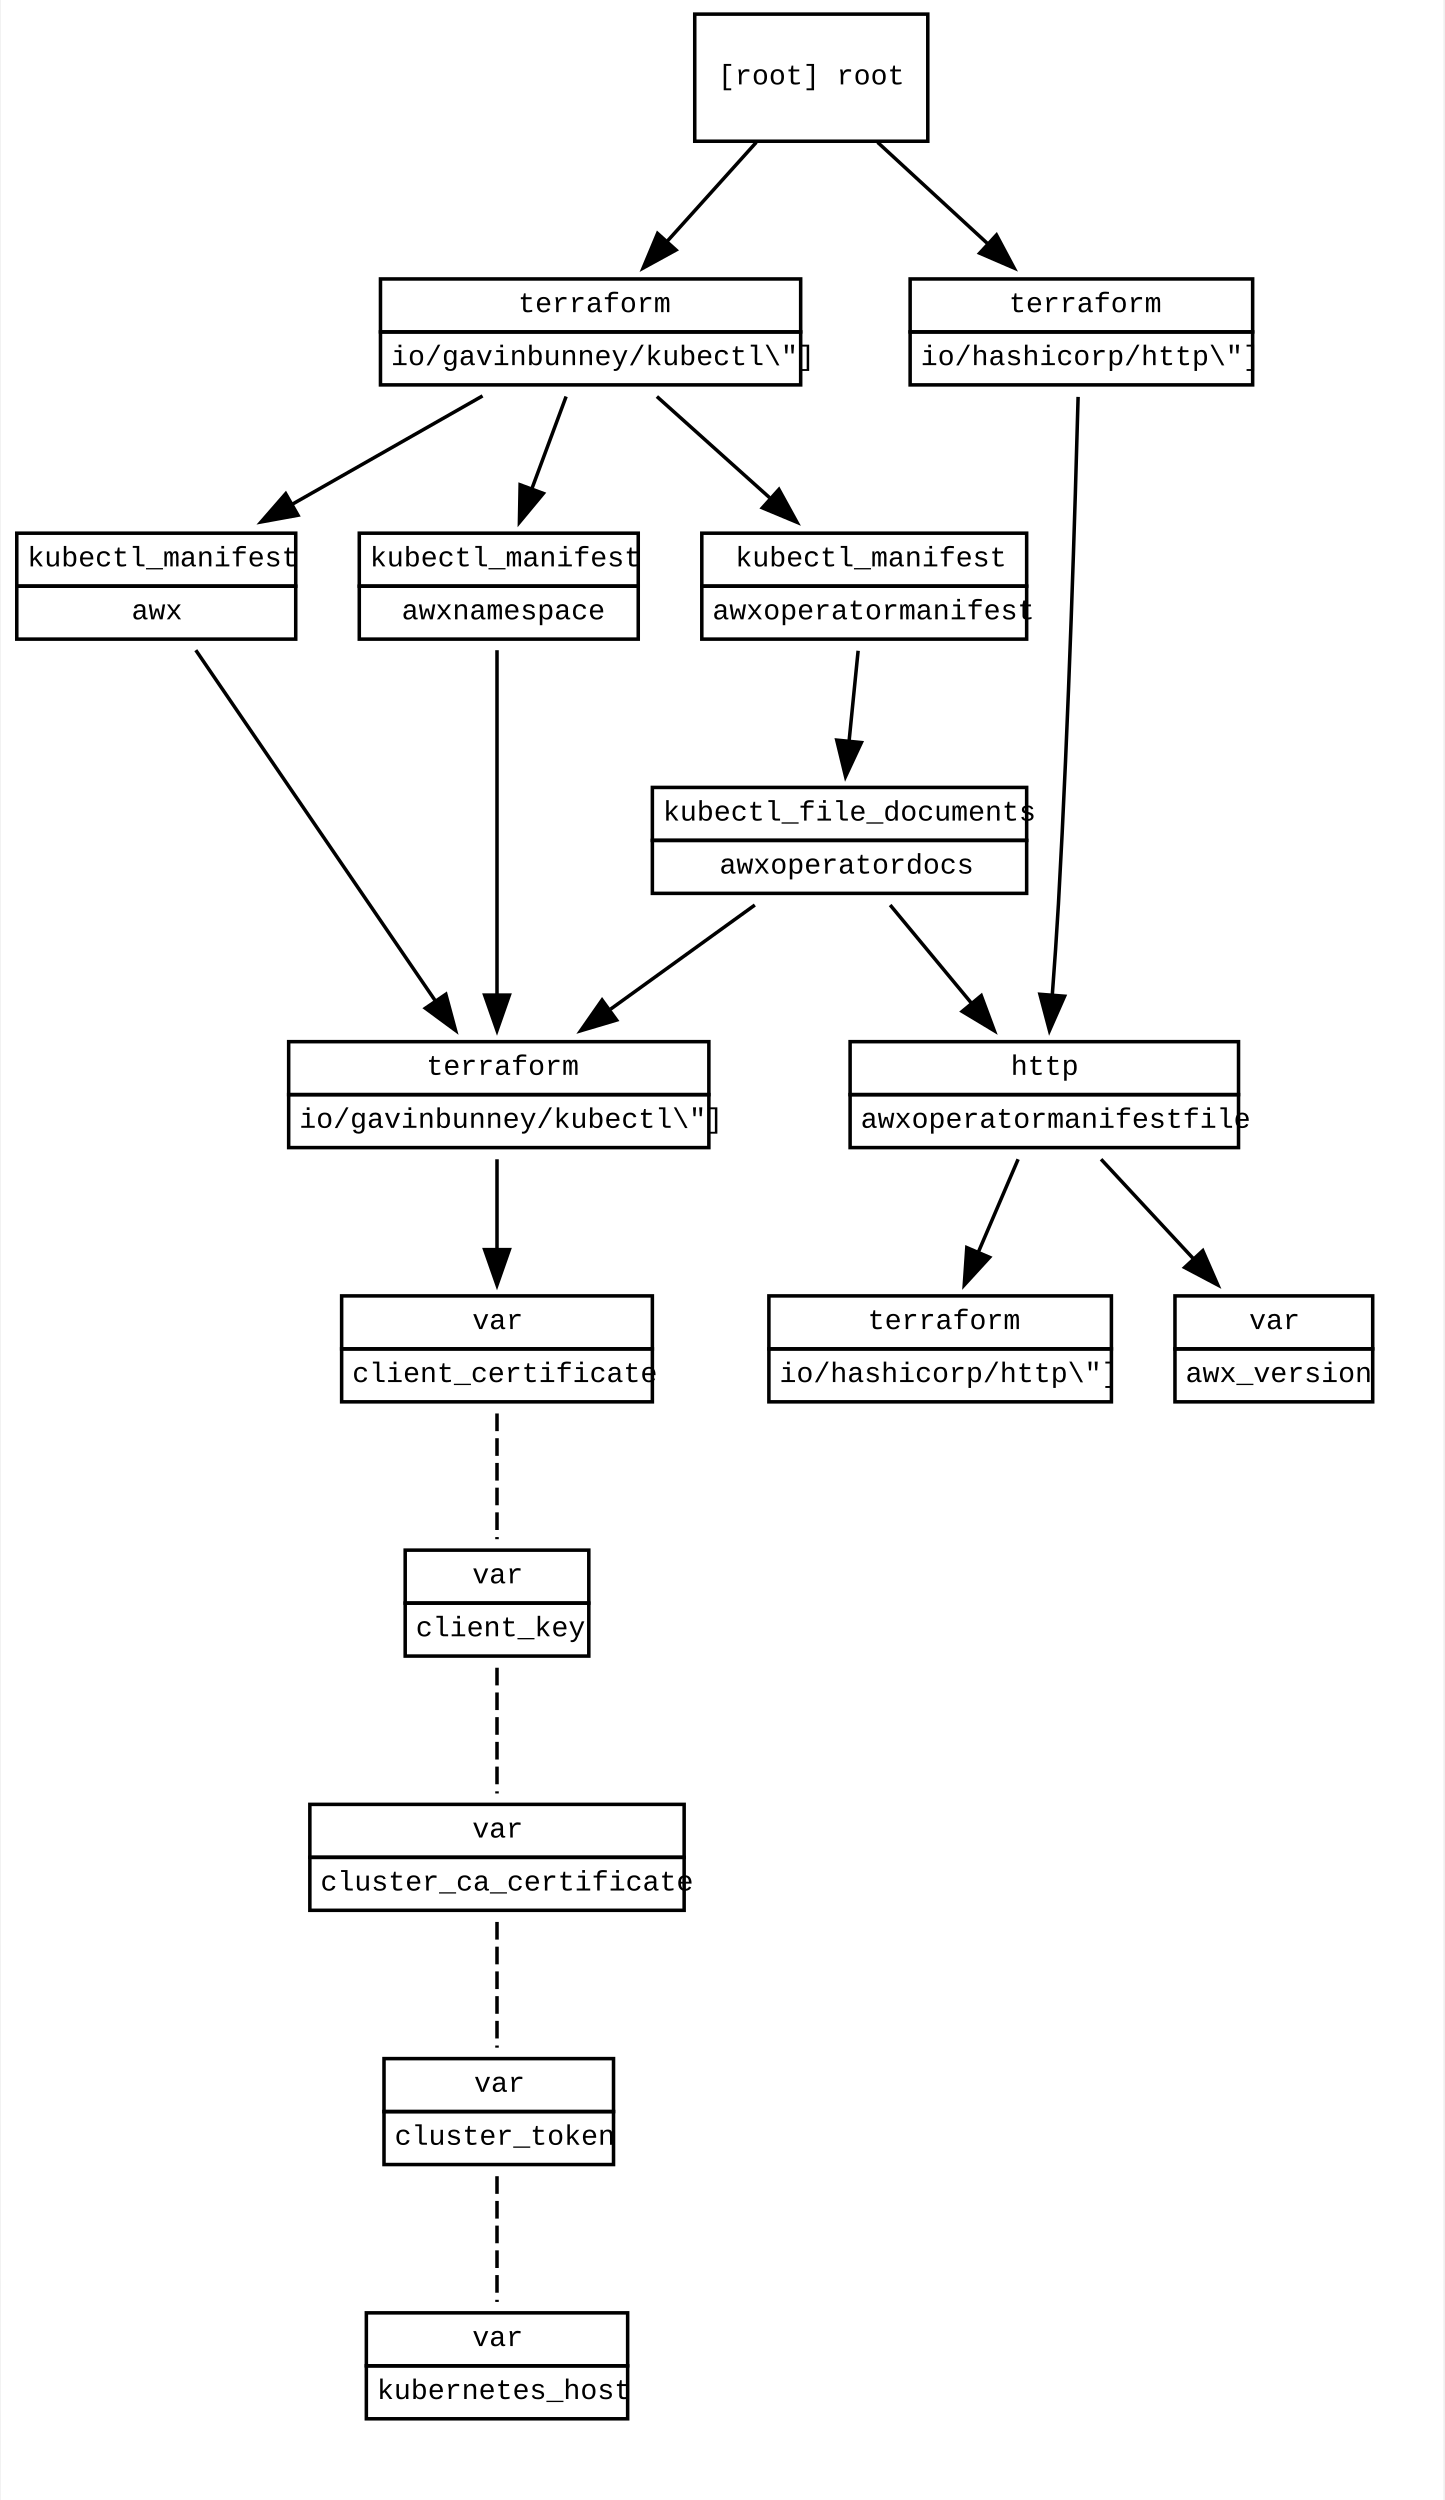
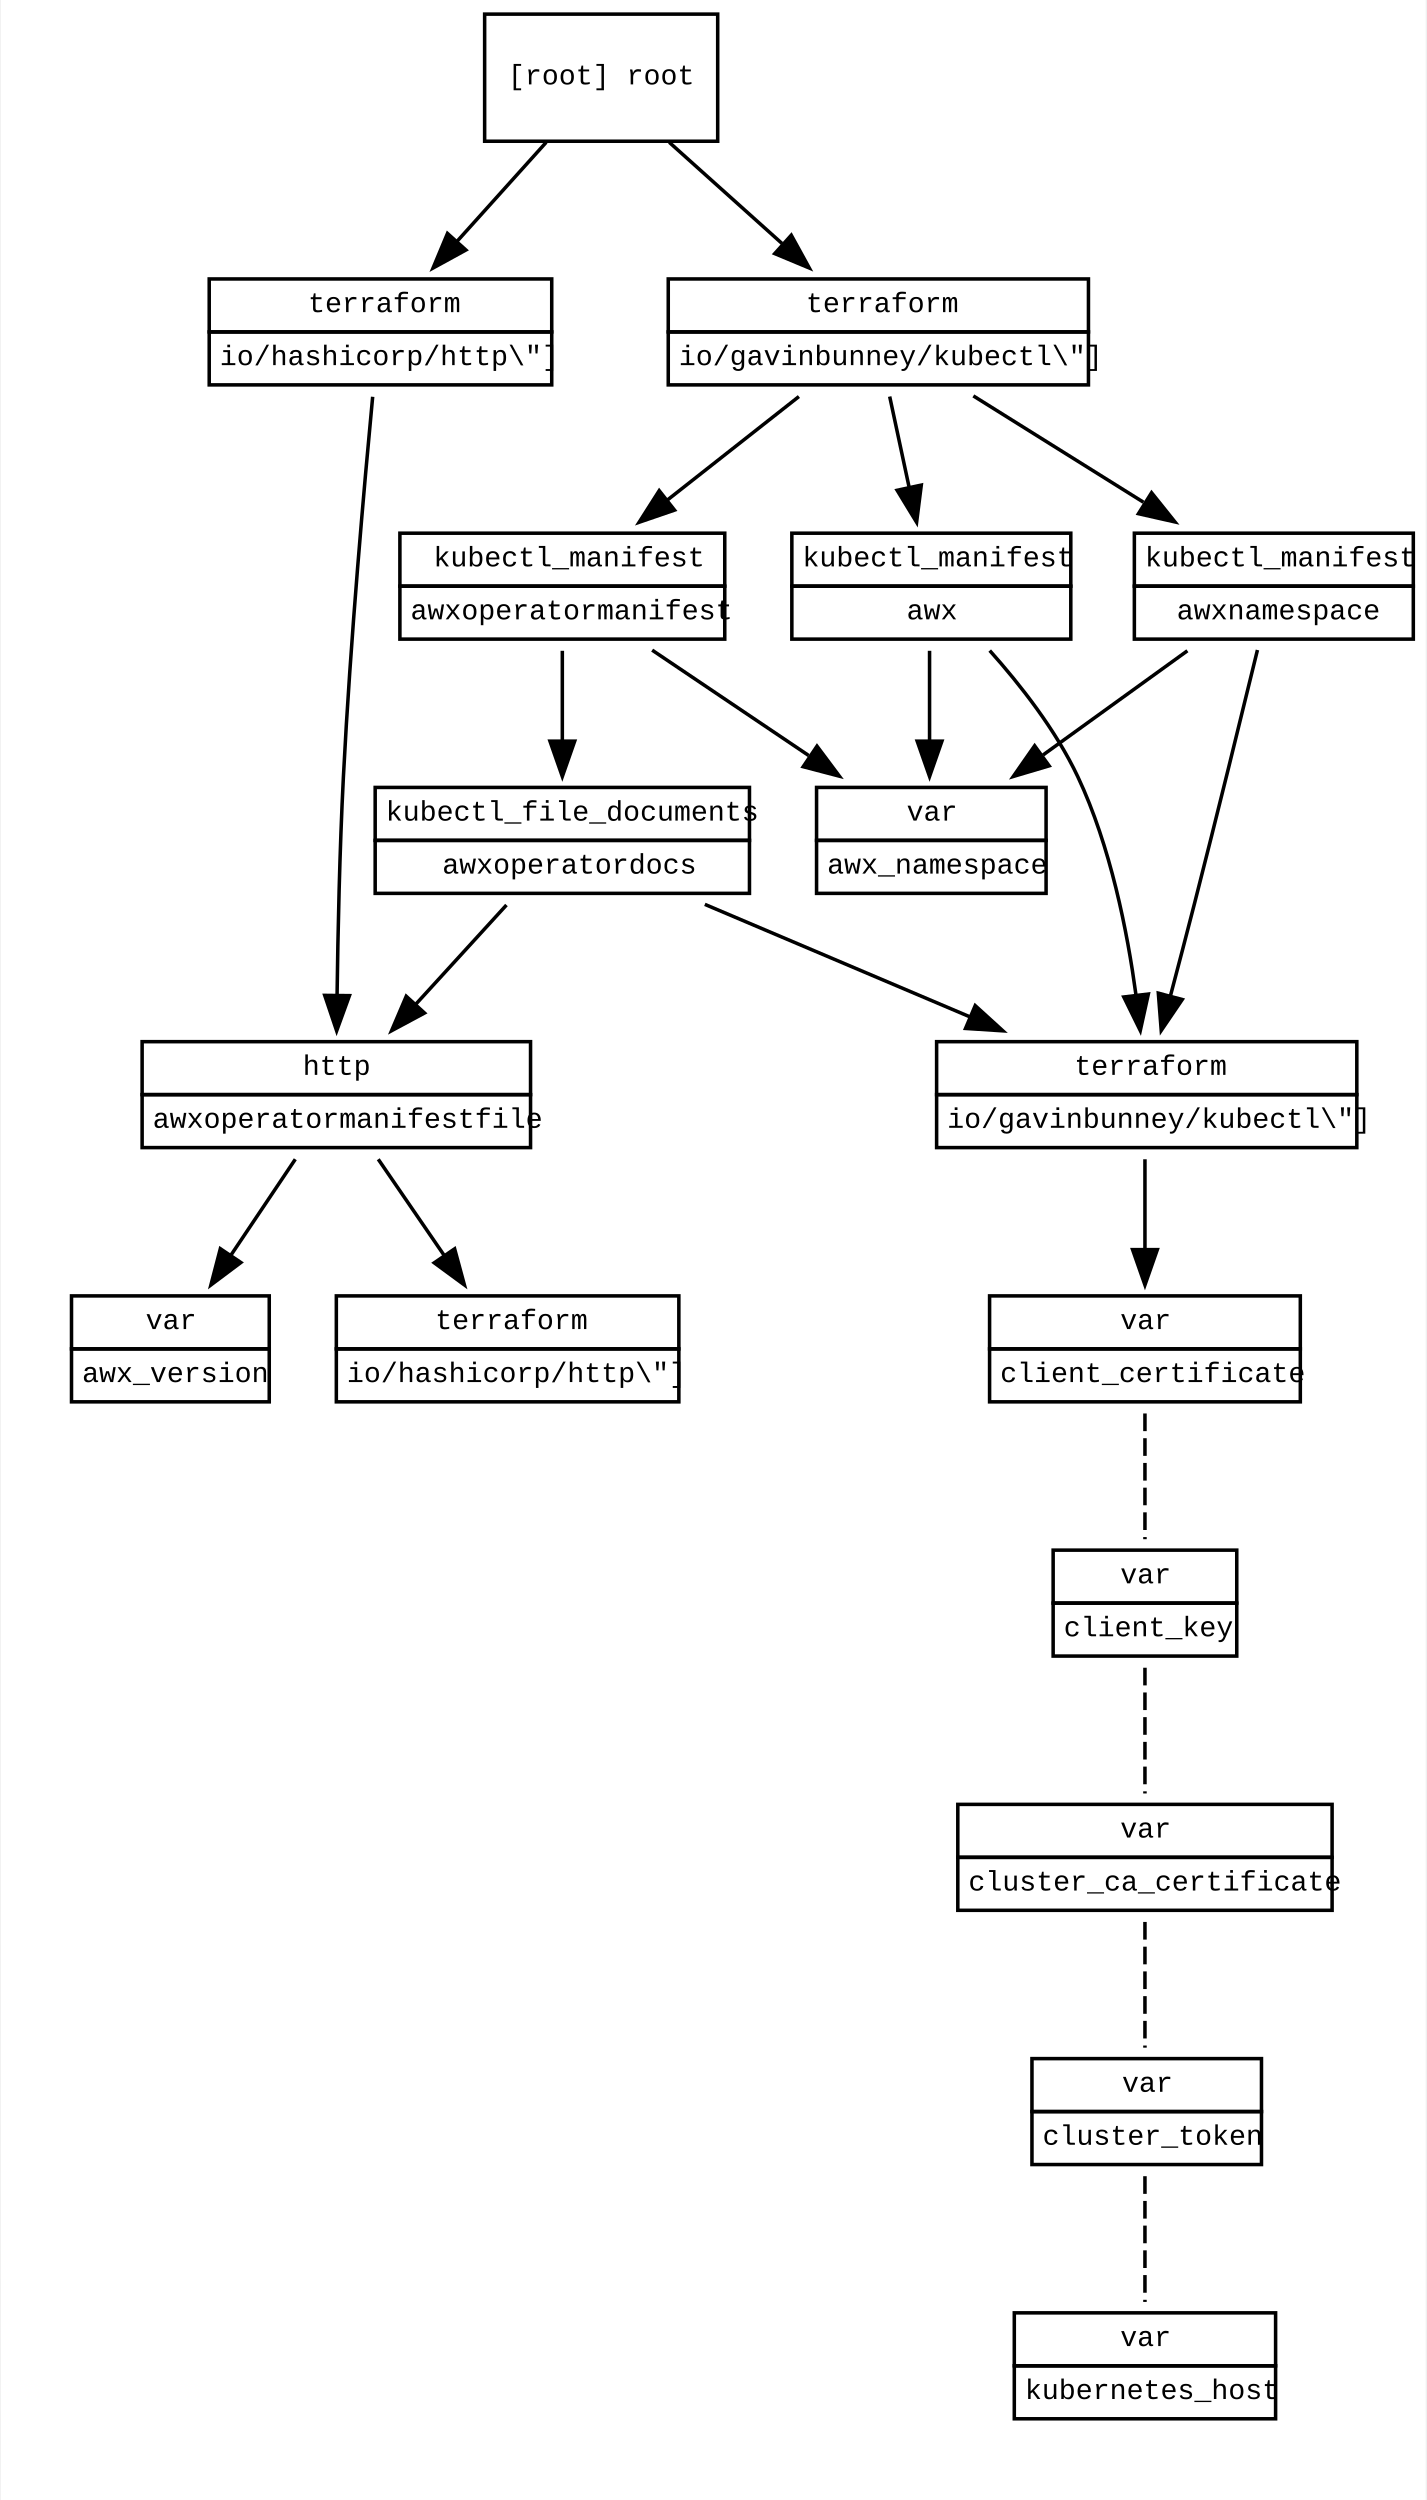
- <svg xmlns="http://www.w3.org/2000/svg" width="409pt" height="708pt" viewBox="0.00 0.00 408.50 708.00">
+ <svg xmlns="http://www.w3.org/2000/svg" width="404pt" height="708pt" viewBox="0.00 0.00 403.50 708.00">
  <g id="graph0" class="graph" transform="scale(1 1) rotate(0) translate(4 704)">
-     <polygon fill="white" stroke="transparent" points="-4,4 -4,-704 404.5,-704 404.5,4 -4,4" />
+     <polygon fill="white" stroke="transparent" points="-4,4 -4,-704 399.5,-704 399.5,4 -4,4" />
    <g id="clust2" class="cluster">
</g>
    <g id="clust3" class="cluster">
</g>
    <g id="node_0" class="node">
-       <polygon fill="none" stroke="black" points="236.5,-394 236.5,-409 346.5,-409 346.5,-394 236.5,-394" />
-       <text text-anchor="start" x="282" y="-399.6" font-family="courier new" font-size="8.00">http</text>
-       <polygon fill="none" stroke="black" points="236.5,-379 236.5,-394 346.5,-394 346.5,-379 236.5,-379" />
-       <text text-anchor="start" x="239.5" y="-384.6" font-family="courier new" font-size="8.00">awxoperatormanifestfile</text>
+       <polygon fill="none" stroke="black" points="36,-394 36,-409 146,-409 146,-394 36,-394" />
+       <text text-anchor="start" x="81.5" y="-399.6" font-family="courier new" font-size="8.00">http</text>
+       <polygon fill="none" stroke="black" points="36,-379 36,-394 146,-394 146,-379 36,-379" />
+       <text text-anchor="start" x="39" y="-384.6" font-family="courier new" font-size="8.00">awxoperatormanifestfile</text>
    </g>
    <g id="node_6" class="node">
-       <polygon fill="none" stroke="black" points="213.5,-322 213.5,-337 310.5,-337 310.5,-322 213.5,-322" />
-       <text text-anchor="start" x="241.5" y="-327.6" font-family="courier new" font-size="8.00">terraform</text>
-       <polygon fill="none" stroke="black" points="213.5,-307 213.5,-322 310.5,-322 310.5,-307 213.5,-307" />
-       <text text-anchor="start" x="216.5" y="-312.6" font-family="courier new" font-size="8.00">io/hashicorp/http\"]</text>
+       <polygon fill="none" stroke="black" points="91,-322 91,-337 188,-337 188,-322 91,-322" />
+       <text text-anchor="start" x="119" y="-327.6" font-family="courier new" font-size="8.00">terraform</text>
+       <polygon fill="none" stroke="black" points="91,-307 91,-322 188,-322 188,-307 91,-307" />
+       <text text-anchor="start" x="94" y="-312.6" font-family="courier new" font-size="8.00">io/hashicorp/http\"]</text>
    </g>
    <g id="edge_0" class="edge">
-       <path fill="none" stroke="black" d="M284.08,-375.7C280.71,-367.81 276.63,-358.3 272.88,-349.55" />
-       <polygon fill="black" stroke="black" points="275.99,-347.92 268.83,-340.1 269.55,-350.67 275.99,-347.92" />
+       <path fill="none" stroke="black" d="M102.87,-375.7C108.5,-367.47 115.35,-357.48 121.57,-348.42" />
+       <polygon fill="black" stroke="black" points="124.5,-350.33 127.27,-340.1 118.73,-346.37 124.5,-350.33" />
+     </g>
+     <g id="node_8" class="node">
+       <polygon fill="none" stroke="black" points="16,-322 16,-337 72,-337 72,-322 16,-322" />
+       <text text-anchor="start" x="37" y="-327.6" font-family="courier new" font-size="8.00">var</text>
+       <polygon fill="none" stroke="black" points="16,-307 16,-322 72,-322 72,-307 16,-307" />
+       <text text-anchor="start" x="19" y="-312.6" font-family="courier new" font-size="8.00">awx_version</text>
+     </g>
+     <g id="edge_1" class="edge">
+       <path fill="none" stroke="black" d="M79.38,-375.7C73.86,-367.47 67.15,-357.48 61.07,-348.42" />
+       <polygon fill="black" stroke="black" points="63.96,-346.46 55.48,-340.1 58.15,-350.36 63.96,-346.46" />
+     </g>
+     <g id="node_1" class="node">
+       <polygon fill="none" stroke="black" points="102,-466 102,-481 208,-481 208,-466 102,-466" />
+       <text text-anchor="start" x="105" y="-471.6" font-family="courier new" font-size="8.00">kubectl_file_documents</text>
+       <polygon fill="none" stroke="black" points="102,-451 102,-466 208,-466 208,-451 102,-451" />
+       <text text-anchor="start" x="121" y="-456.6" font-family="courier new" font-size="8.00">awxoperatordocs</text>
+     </g>
+     <g id="edge_2" class="edge">
+       <path fill="none" stroke="black" d="M139.18,-447.7C131.43,-439.22 121.96,-428.86 113.48,-419.58" />
+       <polygon fill="black" stroke="black" points="115.97,-417.12 106.64,-412.1 110.8,-421.85 115.97,-417.12" />
+     </g>
+     <g id="node_5" class="node">
+       <polygon fill="none" stroke="black" points="261,-394 261,-409 380,-409 380,-394 261,-394" />
+       <text text-anchor="start" x="300" y="-399.6" font-family="courier new" font-size="8.00">terraform</text>
+       <polygon fill="none" stroke="black" points="261,-379 261,-394 380,-394 380,-379 261,-379" />
+       <text text-anchor="start" x="264" y="-384.6" font-family="courier new" font-size="8.00">io/gavinbunney/kubectl\"]</text>
+     </g>
+     <g id="edge_3" class="edge">
+       <path fill="none" stroke="black" d="M195.36,-447.88C218.02,-438.26 246.47,-426.19 270.47,-416.01" />
+       <polygon fill="black" stroke="black" points="271.93,-419.2 279.77,-412.07 269.19,-412.75 271.93,-419.2" />
+     </g>
+     <g id="node_2" class="node">
+       <polygon fill="none" stroke="black" points="220,-538 220,-553 299,-553 299,-538 220,-538" />
+       <text text-anchor="start" x="223" y="-543.6" font-family="courier new" font-size="8.00">kubectl_manifest</text>
+       <polygon fill="none" stroke="black" points="220,-523 220,-538 299,-538 299,-523 220,-523" />
+       <text text-anchor="start" x="252.5" y="-528.6" font-family="courier new" font-size="8.00">awx</text>
+     </g>
+     <g id="edge_4" class="edge">
+       <path fill="none" stroke="black" d="M276.04,-519.76C284.75,-510.02 294.8,-497.17 301,-484 310.23,-464.4 315.02,-440.27 317.48,-422.08" />
+       <polygon fill="black" stroke="black" points="320.96,-422.49 318.68,-412.14 314.01,-421.65 320.96,-422.49" />
    </g>
    <g id="node_7" class="node">
-       <polygon fill="none" stroke="black" points="328.5,-322 328.5,-337 384.5,-337 384.5,-322 328.5,-322" />
-       <text text-anchor="start" x="349.5" y="-327.6" font-family="courier new" font-size="8.00">var</text>
-       <polygon fill="none" stroke="black" points="328.5,-307 328.5,-322 384.5,-322 384.5,-307 328.5,-307" />
-       <text text-anchor="start" x="331.5" y="-312.6" font-family="courier new" font-size="8.00">awx_version</text>
+       <polygon fill="none" stroke="black" points="227,-466 227,-481 292,-481 292,-466 227,-466" />
+       <text text-anchor="start" x="252.5" y="-471.6" font-family="courier new" font-size="8.00">var</text>
+       <polygon fill="none" stroke="black" points="227,-451 227,-466 292,-466 292,-451 227,-451" />
+       <text text-anchor="start" x="230" y="-456.6" font-family="courier new" font-size="8.00">awx_namespace</text>
    </g>
-     <g id="edge_1" class="edge">
-       <path fill="none" stroke="black" d="M307.57,-375.7C315.44,-367.22 325.06,-356.86 333.67,-347.58" />
-       <polygon fill="black" stroke="black" points="336.38,-349.81 340.62,-340.1 331.25,-345.05 336.38,-349.81" />
-     </g>
-     <g id="node_1" class="node">
-       <polygon fill="none" stroke="black" points="180.5,-466 180.5,-481 286.5,-481 286.5,-466 180.5,-466" />
-       <text text-anchor="start" x="183.5" y="-471.6" font-family="courier new" font-size="8.00">kubectl_file_documents</text>
-       <polygon fill="none" stroke="black" points="180.5,-451 180.5,-466 286.5,-466 286.5,-451 180.5,-451" />
-       <text text-anchor="start" x="199.5" y="-456.6" font-family="courier new" font-size="8.00">awxoperatordocs</text>
-     </g>
-     <g id="edge_2" class="edge">
-       <path fill="none" stroke="black" d="M247.84,-447.7C254.79,-439.3 263.27,-429.07 270.9,-419.86" />
-       <polygon fill="black" stroke="black" points="273.64,-422.04 277.33,-412.1 268.25,-417.57 273.64,-422.04" />
-     </g>
-     <g id="node_5" class="node">
-       <polygon fill="none" stroke="black" points="77.5,-394 77.5,-409 196.5,-409 196.5,-394 77.5,-394" />
-       <text text-anchor="start" x="116.5" y="-399.6" font-family="courier new" font-size="8.00">terraform</text>
-       <polygon fill="none" stroke="black" points="77.5,-379 77.5,-394 196.5,-394 196.5,-379 77.5,-379" />
-       <text text-anchor="start" x="80.5" y="-384.6" font-family="courier new" font-size="8.00">io/gavinbunney/kubectl\"]</text>
-     </g>
-     <g id="edge_3" class="edge">
-       <path fill="none" stroke="black" d="M209.52,-447.7C197.19,-438.8 181.98,-427.82 168.65,-418.2" />
-       <polygon fill="black" stroke="black" points="170.36,-415.12 160.2,-412.1 166.26,-420.79 170.36,-415.12" />
-     </g>
-     <g id="node_2" class="node">
-       <polygon fill="none" stroke="black" points="0.5,-538 0.5,-553 79.5,-553 79.5,-538 0.5,-538" />
-       <text text-anchor="start" x="3.5" y="-543.6" font-family="courier new" font-size="8.00">kubectl_manifest</text>
-       <polygon fill="none" stroke="black" points="0.5,-523 0.5,-538 79.5,-538 79.5,-523 0.5,-523" />
-       <text text-anchor="start" x="33" y="-528.6" font-family="courier new" font-size="8.00">awx</text>
-     </g>
-     <g id="edge_4" class="edge">
-       <path fill="none" stroke="black" d="M51.2,-519.87C68.1,-495.14 99.45,-449.24 119.07,-420.51" />
-       <polygon fill="black" stroke="black" points="122.01,-422.42 124.76,-412.19 116.23,-418.47 122.01,-422.42" />
+     <g id="edge_5" class="edge">
+       <path fill="none" stroke="black" d="M259,-519.7C259,-511.98 259,-502.71 259,-494.11" />
+       <polygon fill="black" stroke="black" points="262.5,-494.1 259,-484.1 255.5,-494.1 262.5,-494.1" />
    </g>
    <g id="node_3" class="node">
-       <polygon fill="none" stroke="black" points="97.5,-538 97.5,-553 176.5,-553 176.5,-538 97.5,-538" />
-       <text text-anchor="start" x="100.5" y="-543.6" font-family="courier new" font-size="8.00">kubectl_manifest</text>
-       <polygon fill="none" stroke="black" points="97.5,-523 97.5,-538 176.5,-538 176.5,-523 97.5,-523" />
-       <text text-anchor="start" x="109.5" y="-528.6" font-family="courier new" font-size="8.00">awxnamespace</text>
+       <polygon fill="none" stroke="black" points="317,-538 317,-553 396,-553 396,-538 317,-538" />
+       <text text-anchor="start" x="320" y="-543.6" font-family="courier new" font-size="8.00">kubectl_manifest</text>
+       <polygon fill="none" stroke="black" points="317,-523 317,-538 396,-538 396,-523 317,-523" />
+       <text text-anchor="start" x="329" y="-528.6" font-family="courier new" font-size="8.00">awxnamespace</text>
    </g>
-     <g id="edge_5" class="edge">
-       <path fill="none" stroke="black" d="M136.5,-519.87C136.5,-495.67 136.5,-451.21 136.5,-422.39" />
-       <polygon fill="black" stroke="black" points="140,-422.19 136.5,-412.19 133,-422.19 140,-422.19" />
+     <g id="edge_6" class="edge">
+       <path fill="none" stroke="black" d="M351.86,-519.92C347.5,-501.99 340.39,-472.98 334,-448 331.85,-439.57 329.44,-430.41 327.25,-422.1" />
+       <polygon fill="black" stroke="black" points="330.56,-420.93 324.61,-412.17 323.79,-422.73 330.56,-420.93" />
+     </g>
+     <g id="edge_7" class="edge">
+       <path fill="none" stroke="black" d="M332.02,-519.7C319.69,-510.8 304.48,-499.82 291.15,-490.2" />
+       <polygon fill="black" stroke="black" points="292.86,-487.12 282.7,-484.1 288.76,-492.79 292.86,-487.12" />
    </g>
    <g id="node_4" class="node">
-       <polygon fill="none" stroke="black" points="194.5,-538 194.5,-553 286.5,-553 286.5,-538 194.5,-538" />
-       <text text-anchor="start" x="204" y="-543.6" font-family="courier new" font-size="8.00">kubectl_manifest</text>
-       <polygon fill="none" stroke="black" points="194.5,-523 194.5,-538 286.5,-538 286.5,-523 194.5,-523" />
-       <text text-anchor="start" x="197.5" y="-528.6" font-family="courier new" font-size="8.00">awxoperatormanifest</text>
+       <polygon fill="none" stroke="black" points="109,-538 109,-553 201,-553 201,-538 109,-538" />
+       <text text-anchor="start" x="118.5" y="-543.6" font-family="courier new" font-size="8.00">kubectl_manifest</text>
+       <polygon fill="none" stroke="black" points="109,-523 109,-538 201,-538 201,-523 109,-523" />
+       <text text-anchor="start" x="112" y="-528.6" font-family="courier new" font-size="8.00">awxoperatormanifest</text>
    </g>
-     <g id="edge_6" class="edge">
-       <path fill="none" stroke="black" d="M238.77,-519.7C238,-511.98 237.07,-502.71 236.21,-494.11" />
-       <polygon fill="black" stroke="black" points="239.69,-493.71 235.21,-484.1 232.72,-494.4 239.69,-493.71" />
+     <g id="edge_8" class="edge">
+       <path fill="none" stroke="black" d="M155,-519.7C155,-511.98 155,-502.71 155,-494.11" />
+       <polygon fill="black" stroke="black" points="158.5,-494.1 155,-484.1 151.5,-494.1 158.5,-494.1" />
    </g>
-     <g id="node_8" class="node">
-       <polygon fill="none" stroke="black" points="92.5,-322 92.5,-337 180.5,-337 180.5,-322 92.5,-322" />
-       <text text-anchor="start" x="129.5" y="-327.6" font-family="courier new" font-size="8.00">var</text>
-       <polygon fill="none" stroke="black" points="92.5,-307 92.5,-322 180.5,-322 180.5,-307 92.5,-307" />
-       <text text-anchor="start" x="95.5" y="-312.6" font-family="courier new" font-size="8.00">client_certificate</text>
+     <g id="edge_9" class="edge">
+       <path fill="none" stroke="black" d="M180.44,-519.88C193.79,-510.89 210.32,-499.76 224.78,-490.03" />
+       <polygon fill="black" stroke="black" points="227.12,-492.68 233.46,-484.19 223.21,-486.87 227.12,-492.68" />
+     </g>
+     <g id="node_9" class="node">
+       <polygon fill="none" stroke="black" points="276,-322 276,-337 364,-337 364,-322 276,-322" />
+       <text text-anchor="start" x="313" y="-327.6" font-family="courier new" font-size="8.00">var</text>
+       <polygon fill="none" stroke="black" points="276,-307 276,-322 364,-322 364,-307 276,-307" />
+       <text text-anchor="start" x="279" y="-312.6" font-family="courier new" font-size="8.00">client_certificate</text>
+     </g>
+     <g id="edge_13" class="edge">
+       <path fill="none" stroke="black" d="M320,-375.7C320,-367.98 320,-358.71 320,-350.11" />
+       <polygon fill="black" stroke="black" points="323.5,-350.1 320,-340.1 316.5,-350.1 323.5,-350.1" />
+     </g>
+     <g id="node_14" class="node">
+       <polygon fill="none" stroke="black" points="185,-610 185,-625 304,-625 304,-610 185,-610" />
+       <text text-anchor="start" x="224" y="-615.6" font-family="courier new" font-size="8.00">terraform</text>
+       <polygon fill="none" stroke="black" points="185,-595 185,-610 304,-610 304,-595 185,-595" />
+       <text text-anchor="start" x="188" y="-600.6" font-family="courier new" font-size="8.00">io/gavinbunney/kubectl\"]</text>
    </g>
    <g id="edge_10" class="edge">
-       <path fill="none" stroke="black" d="M136.5,-375.7C136.5,-367.98 136.5,-358.71 136.5,-350.11" />
-       <polygon fill="black" stroke="black" points="140,-350.1 136.5,-340.1 133,-350.1 140,-350.1" />
+       <path fill="none" stroke="black" d="M247.71,-591.7C249.36,-583.98 251.35,-574.71 253.19,-566.11" />
+       <polygon fill="black" stroke="black" points="256.66,-566.62 255.33,-556.1 249.82,-565.15 256.66,-566.62" />
+     </g>
+     <g id="edge_11" class="edge">
+       <path fill="none" stroke="black" d="M271.4,-591.88C285.91,-582.81 303.92,-571.55 319.59,-561.76" />
+       <polygon fill="black" stroke="black" points="321.87,-564.46 328.5,-556.19 318.16,-558.52 321.87,-564.46" />
+     </g>
+     <g id="edge_12" class="edge">
+       <path fill="none" stroke="black" d="M222,-591.7C210.79,-582.88 197,-572.03 184.85,-562.47" />
+       <polygon fill="black" stroke="black" points="186.77,-559.54 176.75,-556.1 182.44,-565.04 186.77,-559.54" />
+     </g>
+     <g id="node_15" class="node">
+       <polygon fill="none" stroke="black" points="55,-610 55,-625 152,-625 152,-610 55,-610" />
+       <text text-anchor="start" x="83" y="-615.6" font-family="courier new" font-size="8.00">terraform</text>
+       <polygon fill="none" stroke="black" points="55,-595 55,-610 152,-610 152,-595 55,-595" />
+       <text text-anchor="start" x="58" y="-600.6" font-family="courier new" font-size="8.00">io/hashicorp/http\"]</text>
+     </g>
+     <g id="edge_18" class="edge">
+       <path fill="none" stroke="black" d="M101.29,-591.63C99,-567.51 94.97,-522.48 93,-484 91.94,-463.29 91.44,-439.85 91.21,-422.22" />
+       <polygon fill="black" stroke="black" points="94.71,-422.03 91.09,-412.07 87.71,-422.11 94.71,-422.03" />
+     </g>
+     <g id="node_16" class="node">
+       <polygon fill="none" stroke="black" points="199,-700 133,-700 133,-664 199,-664 199,-700" />
+       <text text-anchor="middle" x="166" y="-680.1" font-family="courier new" font-size="8.00">[root] root</text>
+     </g>
+     <g id="edge_19" class="edge">
+       <path fill="none" stroke="black" d="M185.28,-663.7C194.92,-655.05 206.73,-644.45 217.23,-635.03" />
+       <polygon fill="black" stroke="black" points="219.84,-637.39 224.94,-628.1 215.16,-632.18 219.84,-637.39" />
+     </g>
+     <g id="edge_20" class="edge">
+       <path fill="none" stroke="black" d="M150.43,-663.7C142.8,-655.22 133.48,-644.86 125.12,-635.58" />
+       <polygon fill="black" stroke="black" points="127.69,-633.2 118.39,-628.1 122.48,-637.88 127.69,-633.2" />
+     </g>
+     <g id="node_10" class="node">
+       <polygon fill="none" stroke="black" points="294,-250 294,-265 346,-265 346,-250 294,-250" />
+       <text text-anchor="start" x="313" y="-255.6" font-family="courier new" font-size="8.00">var</text>
+       <polygon fill="none" stroke="black" points="294,-235 294,-250 346,-250 346,-235 294,-235" />
+       <text text-anchor="start" x="297" y="-240.6" font-family="courier new" font-size="8.00">client_key</text>
+     </g>
+     <g id="edge_21" class="edge">
+       <path fill="none" stroke="black" stroke-dasharray="5,2" d="M320,-303.7C320,-292.85 320,-278.92 320,-268.1" />
+     </g>
+     <g id="node_11" class="node">
+       <polygon fill="none" stroke="black" points="267,-178 267,-193 373,-193 373,-178 267,-178" />
+       <text text-anchor="start" x="313" y="-183.6" font-family="courier new" font-size="8.00">var</text>
+       <polygon fill="none" stroke="black" points="267,-163 267,-178 373,-178 373,-163 267,-163" />
+       <text text-anchor="start" x="270" y="-168.6" font-family="courier new" font-size="8.00">cluster_ca_certificate</text>
+     </g>
+     <g id="edge_22" class="edge">
+       <path fill="none" stroke="black" stroke-dasharray="5,2" d="M320,-231.7C320,-220.85 320,-206.92 320,-196.1" />
+     </g>
+     <g id="node_12" class="node">
+       <polygon fill="none" stroke="black" points="288,-106 288,-121 353,-121 353,-106 288,-106" />
+       <text text-anchor="start" x="313.5" y="-111.6" font-family="courier new" font-size="8.00">var</text>
+       <polygon fill="none" stroke="black" points="288,-91 288,-106 353,-106 353,-91 288,-91" />
+       <text text-anchor="start" x="291" y="-96.6" font-family="courier new" font-size="8.00">cluster_token</text>
+     </g>
+     <g id="edge_23" class="edge">
+       <path fill="none" stroke="black" stroke-dasharray="5,2" d="M320,-159.7C320,-148.85 320,-134.92 320,-124.1" />
    </g>
    <g id="node_13" class="node">
-       <polygon fill="none" stroke="black" points="103.5,-610 103.5,-625 222.5,-625 222.5,-610 103.5,-610" />
-       <text text-anchor="start" x="142.5" y="-615.6" font-family="courier new" font-size="8.00">terraform</text>
-       <polygon fill="none" stroke="black" points="103.5,-595 103.5,-610 222.5,-610 222.5,-595 103.5,-595" />
-       <text text-anchor="start" x="106.5" y="-600.6" font-family="courier new" font-size="8.00">io/gavinbunney/kubectl\"]</text>
+       <polygon fill="none" stroke="black" points="283,-34 283,-49 357,-49 357,-34 283,-34" />
+       <text text-anchor="start" x="313" y="-39.6" font-family="courier new" font-size="8.00">var</text>
+       <polygon fill="none" stroke="black" points="283,-19 283,-34 357,-34 357,-19 283,-19" />
+       <text text-anchor="start" x="286" y="-24.6" font-family="courier new" font-size="8.00">kubernetes_host</text>
    </g>
-     <g id="edge_7" class="edge">
-       <path fill="none" stroke="black" d="M132.41,-591.88C116.18,-582.64 95.96,-571.13 78.53,-561.21" />
-       <polygon fill="black" stroke="black" points="80.13,-558.09 69.7,-556.19 76.66,-564.18 80.13,-558.09" />
-     </g>
-     <g id="edge_8" class="edge">
-       <path fill="none" stroke="black" d="M156.07,-591.7C153.14,-583.81 149.61,-574.3 146.36,-565.55" />
-       <polygon fill="black" stroke="black" points="149.62,-564.26 142.85,-556.1 143.05,-566.7 149.62,-564.26" />
-     </g>
-     <g id="edge_9" class="edge">
-       <path fill="none" stroke="black" d="M181.78,-591.7C191.42,-583.05 203.23,-572.45 213.73,-563.03" />
-       <polygon fill="black" stroke="black" points="216.34,-565.39 221.44,-556.1 211.66,-560.18 216.34,-565.39" />
-     </g>
-     <g id="node_14" class="node">
-       <polygon fill="none" stroke="black" points="253.5,-610 253.5,-625 350.5,-625 350.5,-610 253.5,-610" />
-       <text text-anchor="start" x="281.5" y="-615.6" font-family="courier new" font-size="8.00">terraform</text>
-       <polygon fill="none" stroke="black" points="253.5,-595 253.5,-610 350.5,-610 350.5,-595 253.5,-595" />
-       <text text-anchor="start" x="256.5" y="-600.6" font-family="courier new" font-size="8.00">io/hashicorp/http\"]</text>
-     </g>
-     <g id="edge_15" class="edge">
-       <path fill="none" stroke="black" d="M301.07,-591.6C300.29,-562.06 298.44,-500.22 295.5,-448 295.03,-439.67 294.39,-430.62 293.77,-422.39" />
-       <polygon fill="black" stroke="black" points="297.24,-421.87 292.96,-412.17 290.26,-422.42 297.24,-421.87" />
-     </g>
-     <g id="node_15" class="node">
-       <polygon fill="none" stroke="black" points="258.5,-700 192.5,-700 192.5,-664 258.5,-664 258.5,-700" />
-       <text text-anchor="middle" x="225.5" y="-680.1" font-family="courier new" font-size="8.00">[root] root</text>
-     </g>
-     <g id="edge_16" class="edge">
-       <path fill="none" stroke="black" d="M209.93,-663.7C202.3,-655.22 192.98,-644.86 184.62,-635.58" />
-       <polygon fill="black" stroke="black" points="187.19,-633.2 177.89,-628.1 181.98,-637.88 187.19,-633.2" />
-     </g>
-     <g id="edge_17" class="edge">
-       <path fill="none" stroke="black" d="M244.29,-663.7C253.67,-655.05 265.18,-644.45 275.41,-635.03" />
-       <polygon fill="black" stroke="black" points="277.95,-637.45 282.93,-628.1 273.2,-632.3 277.95,-637.45" />
-     </g>
-     <g id="node_9" class="node">
-       <polygon fill="none" stroke="black" points="110.5,-250 110.5,-265 162.5,-265 162.5,-250 110.5,-250" />
-       <text text-anchor="start" x="129.5" y="-255.6" font-family="courier new" font-size="8.00">var</text>
-       <polygon fill="none" stroke="black" points="110.5,-235 110.5,-250 162.5,-250 162.5,-235 110.5,-235" />
-       <text text-anchor="start" x="113.5" y="-240.6" font-family="courier new" font-size="8.00">client_key</text>
-     </g>
-     <g id="edge_18" class="edge">
-       <path fill="none" stroke="black" stroke-dasharray="5,2" d="M136.5,-303.7C136.5,-292.85 136.5,-278.92 136.5,-268.1" />
-     </g>
-     <g id="node_10" class="node">
-       <polygon fill="none" stroke="black" points="83.5,-178 83.5,-193 189.5,-193 189.5,-178 83.5,-178" />
-       <text text-anchor="start" x="129.5" y="-183.6" font-family="courier new" font-size="8.00">var</text>
-       <polygon fill="none" stroke="black" points="83.5,-163 83.5,-178 189.5,-178 189.5,-163 83.5,-163" />
-       <text text-anchor="start" x="86.5" y="-168.6" font-family="courier new" font-size="8.00">cluster_ca_certificate</text>
-     </g>
-     <g id="edge_19" class="edge">
-       <path fill="none" stroke="black" stroke-dasharray="5,2" d="M136.5,-231.7C136.5,-220.85 136.5,-206.92 136.5,-196.1" />
-     </g>
-     <g id="node_11" class="node">
-       <polygon fill="none" stroke="black" points="104.5,-106 104.5,-121 169.5,-121 169.5,-106 104.5,-106" />
-       <text text-anchor="start" x="130" y="-111.6" font-family="courier new" font-size="8.00">var</text>
-       <polygon fill="none" stroke="black" points="104.5,-91 104.5,-106 169.5,-106 169.5,-91 104.5,-91" />
-       <text text-anchor="start" x="107.5" y="-96.6" font-family="courier new" font-size="8.00">cluster_token</text>
-     </g>
-     <g id="edge_20" class="edge">
-       <path fill="none" stroke="black" stroke-dasharray="5,2" d="M136.5,-159.7C136.5,-148.85 136.5,-134.92 136.5,-124.1" />
-     </g>
-     <g id="node_12" class="node">
-       <polygon fill="none" stroke="black" points="99.5,-34 99.5,-49 173.5,-49 173.5,-34 99.5,-34" />
-       <text text-anchor="start" x="129.5" y="-39.6" font-family="courier new" font-size="8.00">var</text>
-       <polygon fill="none" stroke="black" points="99.5,-19 99.5,-34 173.5,-34 173.5,-19 99.5,-19" />
-       <text text-anchor="start" x="102.5" y="-24.6" font-family="courier new" font-size="8.00">kubernetes_host</text>
-     </g>
-     <g id="edge_21" class="edge">
-       <path fill="none" stroke="black" stroke-dasharray="5,2" d="M136.5,-87.7C136.5,-76.85 136.5,-62.92 136.5,-52.1" />
+     <g id="edge_24" class="edge">
+       <path fill="none" stroke="black" stroke-dasharray="5,2" d="M320,-87.7C320,-76.85 320,-62.92 320,-52.1" />
    </g>
  </g>
</svg>
